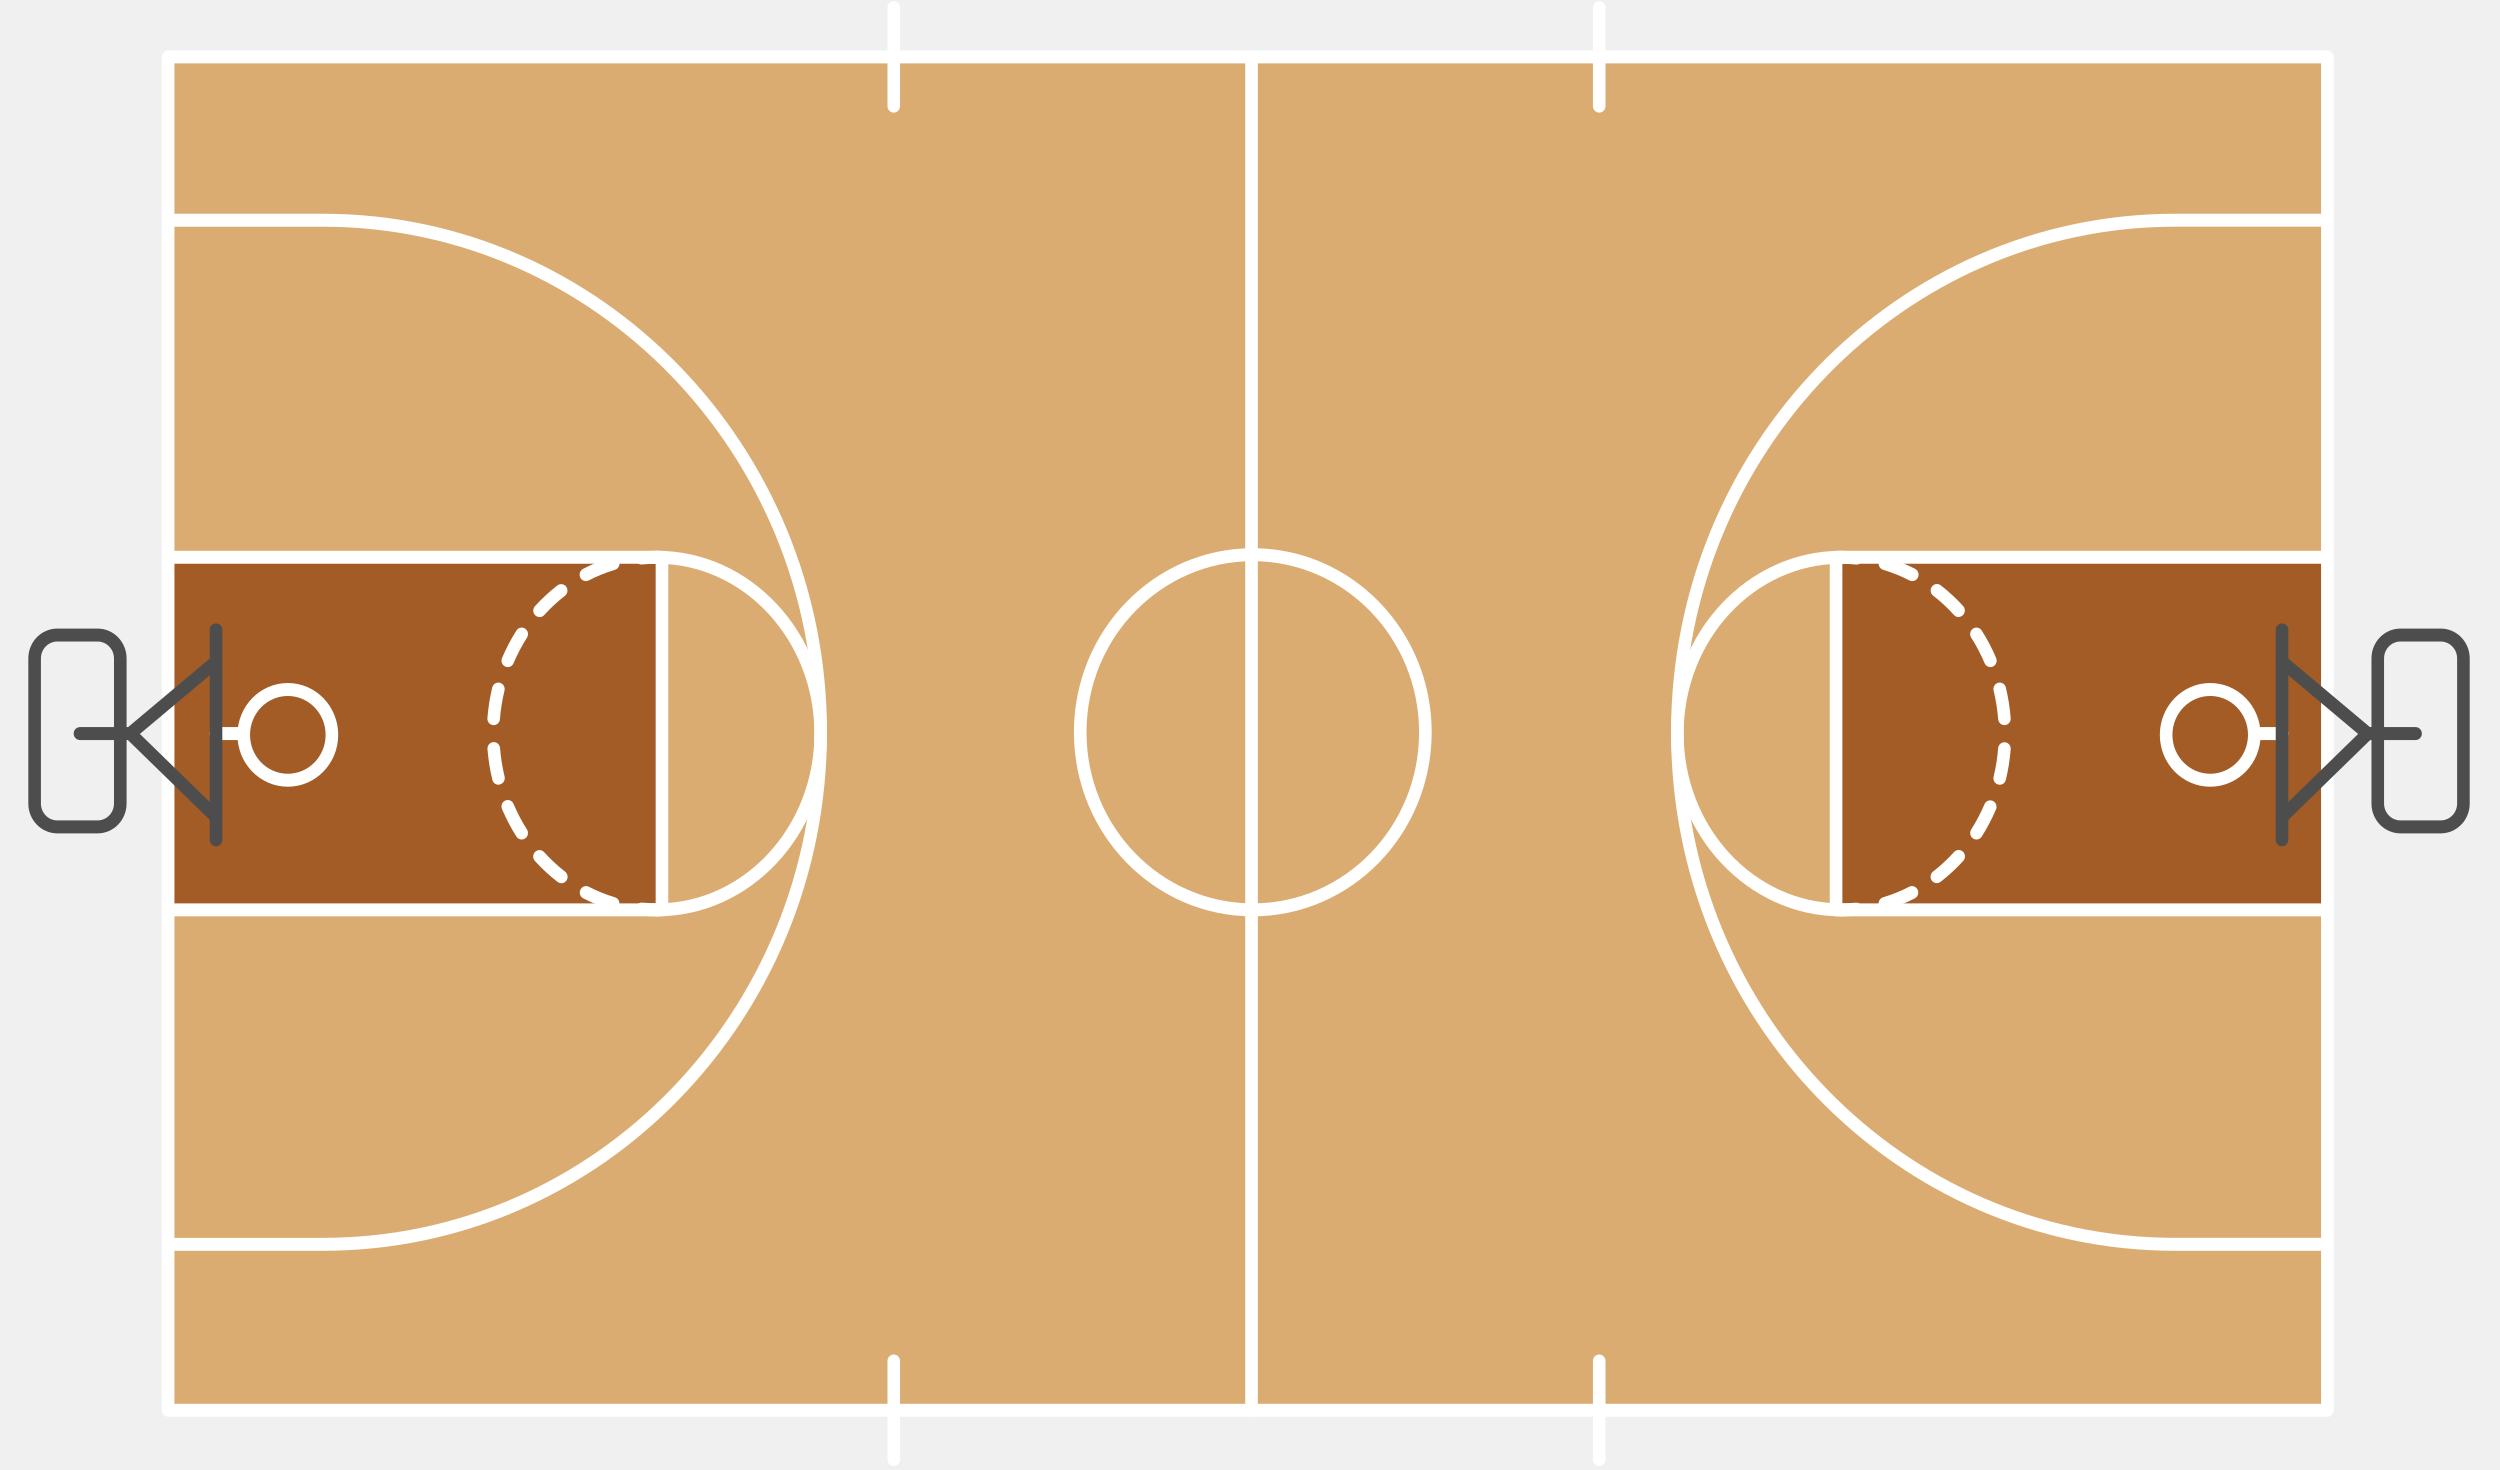
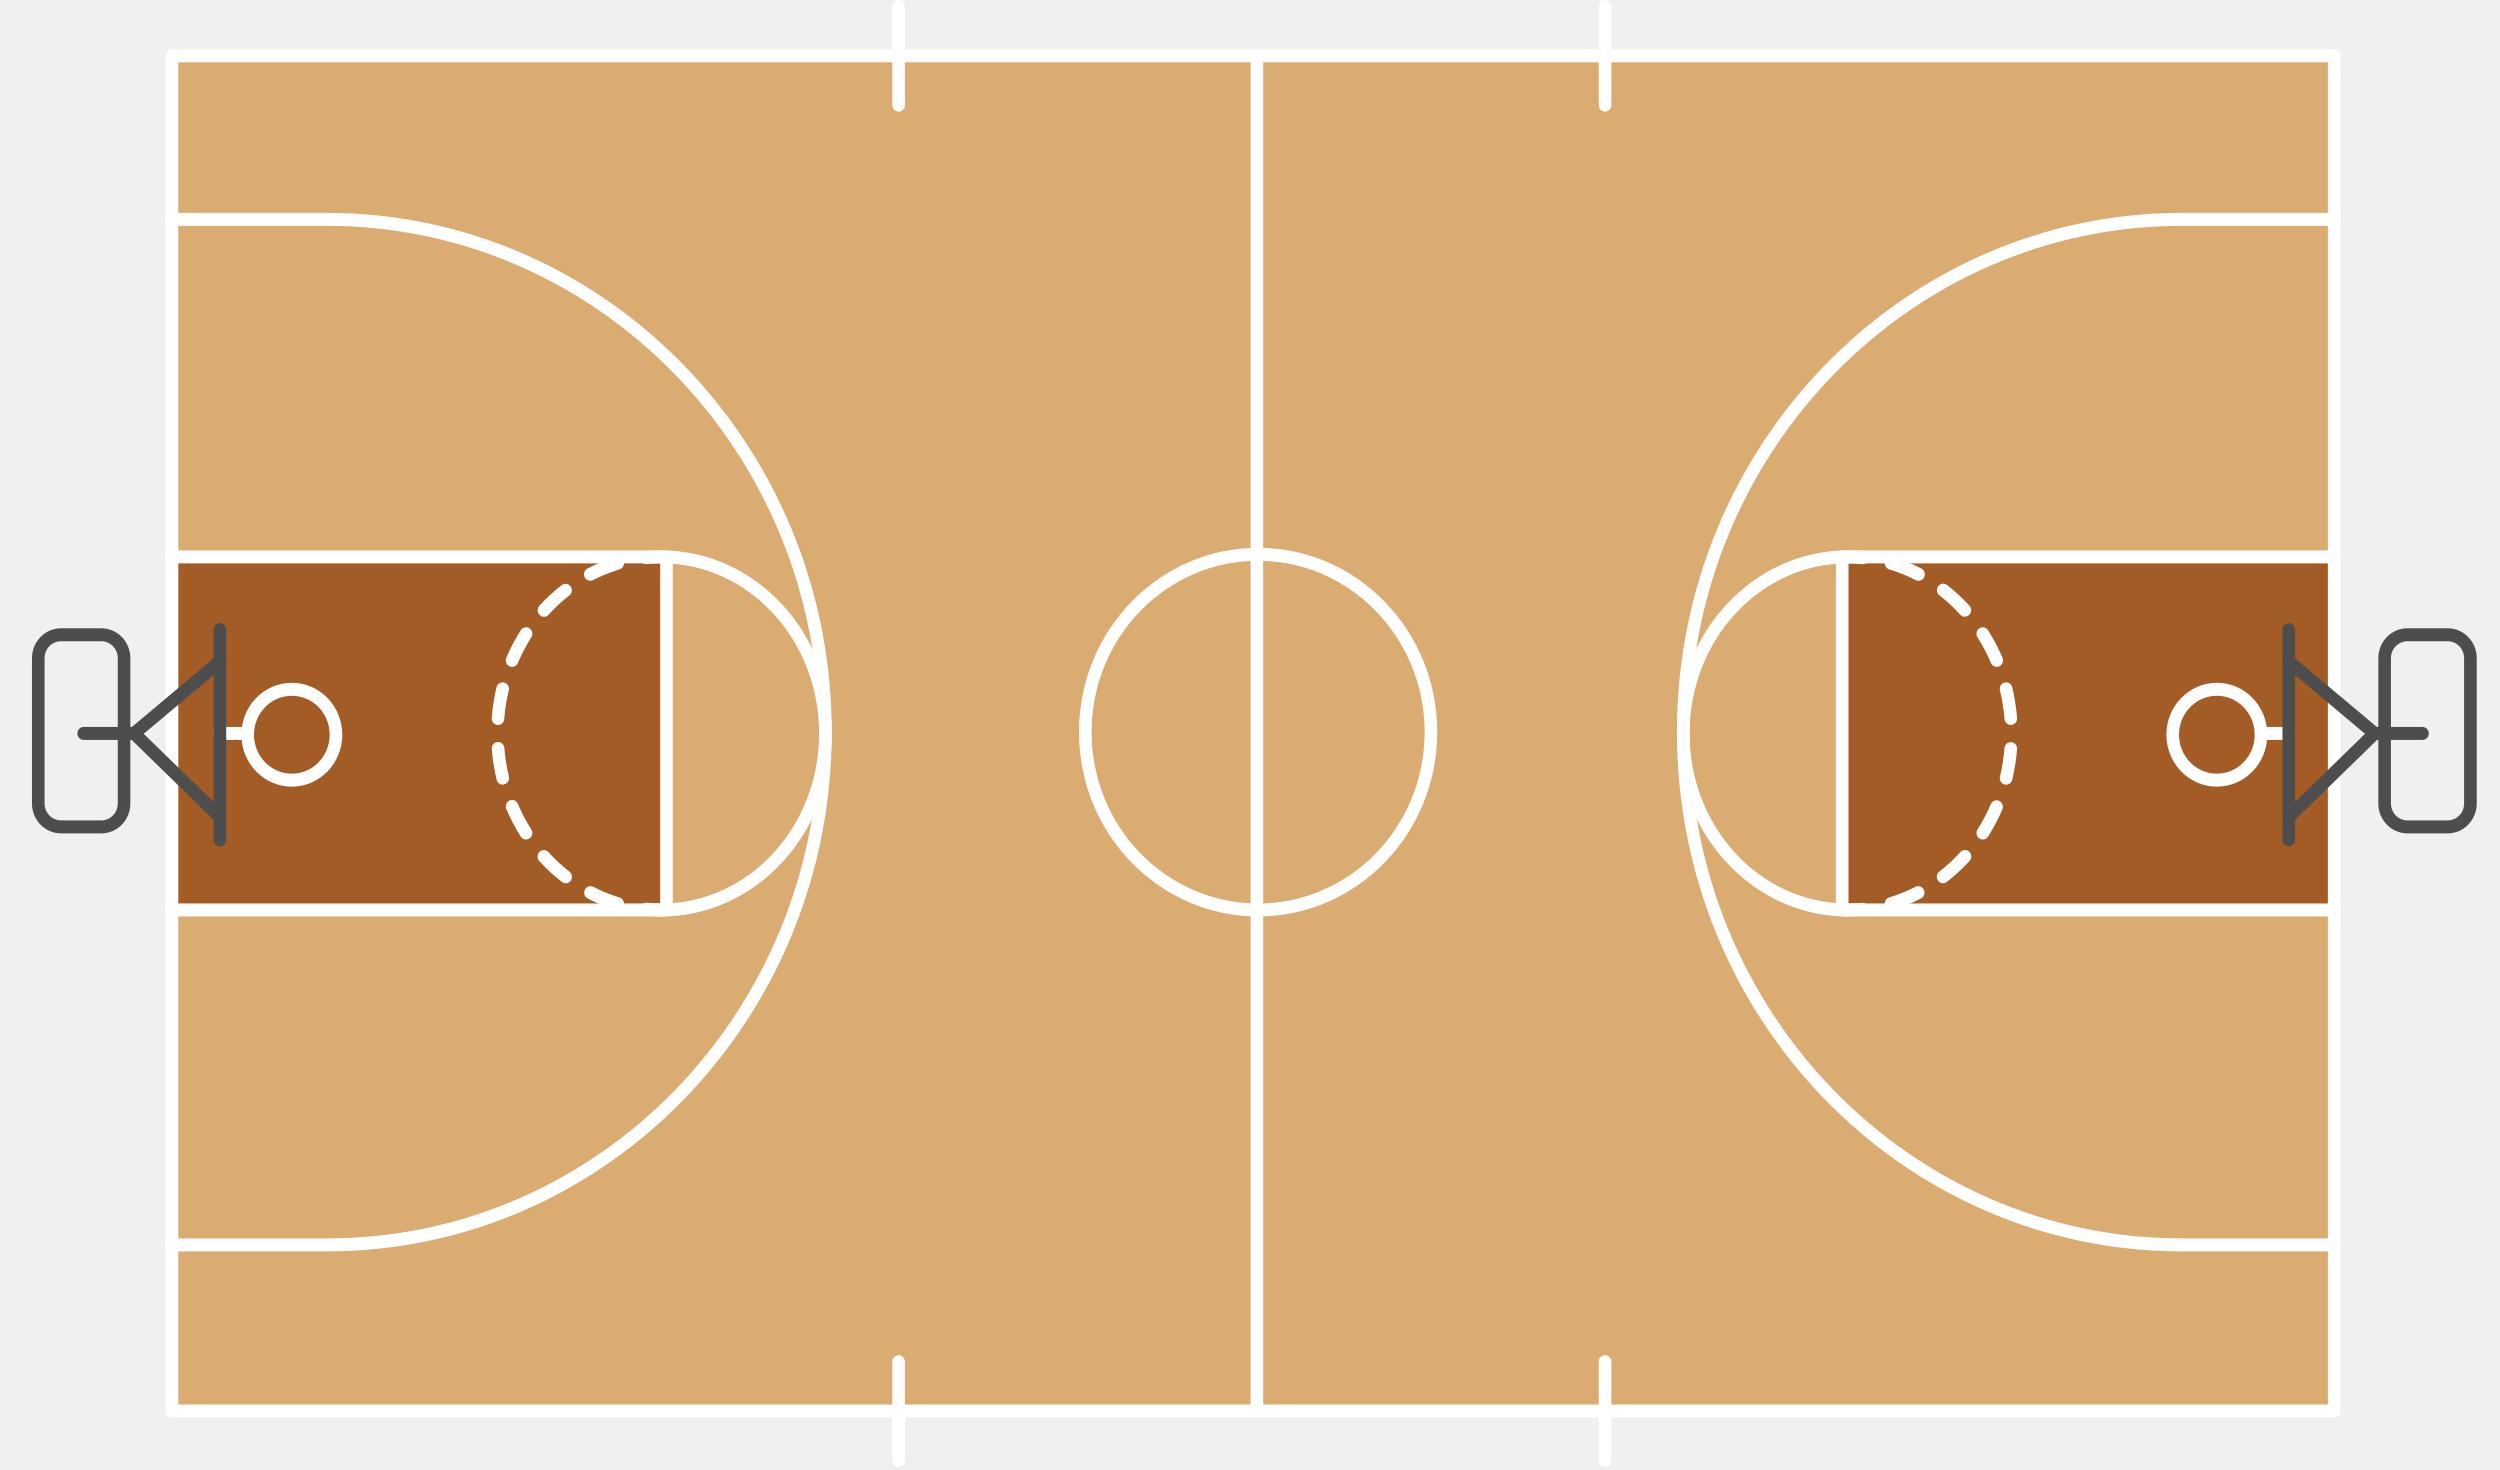
- <svg xmlns="http://www.w3.org/2000/svg" version="1.1" id="Layer_1" x="0px" y="0px" viewBox="0 0 512 301" style="enable-background:new 0 0 512 301; rotate: 90deg" xml:space="preserve">
+ <svg xmlns="http://www.w3.org/2000/svg" version="1.1" id="Layer_1" x="0px" y="0px" viewBox="0 0 666 391.535" style="enable-background:new 0 0 666 391.535;" xml:space="preserve">
  <style type="text/css">
	.st0{fill:#DAAC71;}
	.st1{fill:#A35C26;}
	.st2{fill:#FFFFFF;}
	.st3{fill:#4D4D4D;}
</style>
  <g id="color">
-     <rect x="34.436" y="11.651" class="st0" width="442.208" height="277.168" />
-     <rect x="34.436" y="114.129" class="st1" width="101.135" height="72.212" />
-     <rect x="376.026" y="114.129" class="st1" width="100.619" height="72.212" />
+     <rect x="45.818" y="14.87" class="st0" width="576.006" height="361.03" />
+     <rect x="45.818" y="148.354" class="st1" width="131.735" height="94.061" />
+     <rect x="490.761" y="148.354" class="st1" width="131.063" height="94.061" />
  </g>
  <g id="Layer_2_00000108283041577005028330000010454123121368543421_">
-     <path class="st2" d="M467.357,151.562h-5.676c-0.712,0-1.29-0.594-1.29-1.327   c0-0.733,0.578-1.327,1.29-1.327h5.676c0.712,0,1.29,0.594,1.29,1.327   C468.647,150.968,468.069,151.562,467.357,151.562z" />
-     <path class="st2" d="M49.916,151.562h-5.676c-0.712,0-1.29-0.594-1.29-1.327   c0-0.733,0.578-1.327,1.29-1.327h5.676c0.712,0,1.29,0.594,1.29,1.327   C51.206,150.968,50.629,151.562,49.916,151.562z" />
-     <path class="st2" d="M58.946,161.12c-5.7,0-10.32-4.754-10.32-10.619   c0-5.865,4.62-10.619,10.32-10.619s10.32,4.754,10.32,10.619   C69.266,156.365,64.646,161.12,58.946,161.12z M58.946,142.536   c-4.275,0-7.74,3.566-7.74,7.965c0,4.399,3.465,7.965,7.74,7.965   s7.74-3.566,7.74-7.965l0,0C66.686,146.102,63.221,142.536,58.946,142.536z" />
-     <path class="st2" d="M476.645,290.146H34.436c-0.712,0-1.29-0.594-1.29-1.327V11.651   c0-0.733,0.578-1.327,1.29-1.327h442.208c0.712,0,1.29,0.594,1.29,1.327v277.168   C477.935,289.552,477.357,290.146,476.645,290.146z M35.726,287.492h439.628V12.978   H35.726v274.513H35.726z" />
-     <path class="st2" d="M66.17,256.164H34.436c-0.712,0-1.29-0.594-1.29-1.327   s0.578-1.327,1.29-1.327h31.734c55.57,0,100.619-46.356,100.619-103.54l0,0   c0-57.09-45.139-103.54-100.619-103.54H34.436c-0.712,0-1.29-0.594-1.29-1.327   s0.578-1.327,1.29-1.327h31.734c56.904,0,103.199,47.639,103.199,106.195   C169.369,208.619,123.166,256.164,66.17,256.164z" />
-     <path class="st2" d="M135.572,187.669H34.436c-0.712,0-1.29-0.594-1.29-1.327   s0.578-1.327,1.29-1.327h99.845v-69.558H34.436c-0.712,0-1.29-0.594-1.29-1.327   s0.578-1.327,1.29-1.327h101.135c0.712,0,1.29,0.594,1.29,1.327v72.212   C136.862,187.074,136.284,187.669,135.572,187.669z" />
-     <path class="st2" d="M134.54,187.669c-1.068,0-2.152-0.053-3.215-0.159   c-0.712-0.069-1.236-0.719-1.169-1.452c0.067-0.733,0.699-1.272,1.411-1.203   c0.986,0.096,1.981,0.143,2.972,0.143c0.712,0,1.29,0.594,1.29,1.327   c0,0.733-0.578,1.327-1.29,1.327V187.669z" />
-     <path class="st2" d="M125.582,186.368c-0.122,0-0.244-0.018-0.361-0.053   c-1.989-0.595-3.922-1.375-5.774-2.331c-0.637-0.33-0.893-1.129-0.573-1.784   c0.321-0.655,1.097-0.919,1.734-0.589l0,0c1.709,0.885,3.493,1.607,5.33,2.156   c0.684,0.205,1.077,0.942,0.877,1.646c-0.16,0.565-0.662,0.954-1.233,0.956   L125.582,186.368z M114.958,180.877c-0.279,0.002-0.551-0.092-0.774-0.265   c-1.651-1.276-3.191-2.698-4.603-4.248c-0.506-0.516-0.511-1.356-0.01-1.877   c0.501-0.521,1.318-0.526,1.824-0.01c0.026,0.026,0.05,0.054,0.074,0.082   c1.308,1.443,2.736,2.767,4.267,3.956c0.567,0.444,0.677,1.277,0.246,1.86   c-0.244,0.33-0.623,0.523-1.025,0.524L114.958,180.877z M106.846,171.936   c-0.438,0.001-0.846-0.227-1.084-0.605c-1.128-1.778-2.111-3.65-2.936-5.596   c-0.305-0.663-0.03-1.454,0.613-1.768c0.644-0.314,1.413-0.031,1.718,0.631   c0.011,0.025,0.022,0.049,0.032,0.075c0.769,1.812,1.684,3.554,2.735,5.209   c0.388,0.619,0.214,1.443-0.387,1.842   C107.331,171.86,107.092,171.934,106.846,171.936z M102.083,160.716   c-0.592,0-1.108-0.417-1.249-1.009c-0.498-2.064-0.833-4.167-1.001-6.287   c-0.057-0.733,0.474-1.375,1.187-1.434c0.712-0.059,1.336,0.488,1.393,1.221   c0.154,1.97,0.464,3.923,0.929,5.841c0.165,0.706-0.254,1.418-0.939,1.593   c-0.103,0.038-0.211,0.063-0.32,0.074L102.083,160.716z M101.119,148.504h-0.119   c-0.707-0.056-1.237-0.692-1.182-1.42c0-0.003,0-0.006,0.001-0.008   c0.163-2.116,0.494-4.215,0.991-6.276c0.172-0.713,0.874-1.146,1.566-0.969   c0.692,0.177,1.114,0.899,0.942,1.612l0,0c-0.465,1.917-0.776,3.871-0.929,5.841   c-0.051,0.685-0.601,1.218-1.269,1.227L101.119,148.504z M103.993,136.626   c-0.715-0.005-1.291-0.605-1.287-1.341c0.001-0.178,0.037-0.354,0.105-0.517   c0.823-1.951,1.806-3.827,2.936-5.607c0.374-0.624,1.168-0.819,1.775-0.434   c0.607,0.384,0.796,1.202,0.422,1.826c-0.013,0.021-0.026,0.042-0.04,0.063   c-1.048,1.655-1.959,3.397-2.724,5.209c-0.204,0.489-0.67,0.806-1.187,0.807   L103.993,136.626z M110.505,126.378c-0.715-0.002-1.294-0.6-1.292-1.336   c0.001-0.333,0.123-0.654,0.342-0.899c1.413-1.547,2.951-2.968,4.598-4.248   c0.57-0.44,1.379-0.321,1.806,0.265c0.427,0.587,0.312,1.419-0.258,1.858   c-1.532,1.188-2.958,2.513-4.262,3.961c-0.246,0.259-0.582,0.404-0.934,0.404   L110.505,126.378z M119.999,119.014c-0.712,0.006-1.295-0.584-1.3-1.317   c-0.004-0.508,0.275-0.974,0.717-1.2c1.851-0.96,3.784-1.742,5.774-2.336   c0.677-0.227,1.406,0.153,1.626,0.85c0.221,0.697-0.149,1.446-0.826,1.674   c-0.027,0.009-0.055,0.017-0.083,0.025c-1.837,0.553-3.621,1.276-5.33,2.161   c-0.179,0.095-0.377,0.146-0.578,0.149L119.999,119.014z" />
-     <path class="st2" d="M131.444,115.61c-0.712,0.034-1.317-0.533-1.349-1.266   c-0.033-0.733,0.518-1.355,1.231-1.388c1.063-0.106,2.147-0.159,3.215-0.159   c0.712,0,1.29,0.594,1.29,1.327c0,0.733-0.578,1.327-1.29,1.327   c-0.991,0-1.987,0.048-2.972,0.143L131.444,115.61z" />
-     <path class="st2" d="M134.54,187.669c-0.712,0-1.29-0.594-1.29-1.327   s0.578-1.327,1.29-1.327c17.781,0,32.25-15.6,32.25-34.779   s-14.448-34.779-32.25-34.779c-0.712,0-1.29-0.594-1.29-1.327   c0-0.733,0.578-1.327,1.29-1.327c19.205,0,34.83,16.795,34.83,37.434   S153.745,187.669,134.54,187.669z" />
-     <path class="st3" d="M26.696,151.562H16.377c-0.712,0-1.29-0.594-1.29-1.327   c0-0.733,0.578-1.327,1.29-1.327h9.861l17.188-14.432   c0.553-0.463,1.366-0.378,1.816,0.191c0.45,0.569,0.367,1.406-0.186,1.869l0,0   l-17.544,14.729C27.281,151.457,26.993,151.562,26.696,151.562z" />
-     <path class="st3" d="M44.24,168.665c-0.331,0-0.649-0.131-0.888-0.366l-17.544-17.103   c-0.491-0.531-0.471-1.371,0.044-1.877c0.48-0.47,1.228-0.49,1.731-0.045   l17.544,17.103c0.516,0.506,0.536,1.346,0.044,1.877   C44.929,168.516,44.592,168.664,44.24,168.665z" />
-     <path class="st3" d="M44.24,173.332c-0.712,0-1.29-0.594-1.29-1.327v-43.009   c0-0.733,0.578-1.327,1.29-1.327c0.712,0,1.29,0.594,1.29,1.327v43.009   C45.53,172.738,44.953,173.332,44.24,173.332z" />
-     <path class="st3" d="M19.989,170.677h-8.256c-3.276-0.003-5.931-2.735-5.934-6.106   v-29.734c0.003-3.371,2.658-6.103,5.934-6.106h8.256   c3.276,0.003,5.931,2.735,5.934,6.106v29.734   C25.92,167.942,23.265,170.674,19.989,170.677z M11.733,131.385   c-1.851,0.003-3.351,1.546-3.354,3.451v29.734   c0.003,1.905,1.503,3.448,3.354,3.451h8.256   c1.851-0.003,3.351-1.546,3.354-3.451v-29.734   c-0.003-1.905-1.503-3.448-3.354-3.451H11.733z" />
-     <path class="st2" d="M476.645,256.164h-31.218c-56.995,0-103.199-47.545-103.199-106.195   c0-58.556,46.295-106.195,103.199-106.195h31.218c0.712,0,1.29,0.594,1.29,1.327   s-0.578,1.327-1.29,1.327h-31.218c-55.48,0-100.619,46.45-100.619,103.54   c0,57.183,45.049,103.54,100.619,103.54h31.218c0.712,0,1.29,0.594,1.29,1.327   S477.357,256.164,476.645,256.164z" />
-     <path class="st2" d="M476.645,187.669H376.026c-0.712,0-1.29-0.594-1.29-1.327v-72.212   c0-0.733,0.578-1.327,1.29-1.327h100.619c0.712,0,1.29,0.594,1.29,1.327   s-0.578,1.327-1.29,1.327h-99.329v69.558h99.329c0.712,0,1.29,0.594,1.29,1.327   S477.357,187.669,476.645,187.669z" />
-     <path class="st2" d="M377.058,187.669c-0.712,0-1.29-0.594-1.29-1.327   s0.578-1.327,1.29-1.327c0.991,0,1.987-0.048,2.972-0.143   c0.712-0.069,1.344,0.47,1.411,1.203s-0.456,1.383-1.169,1.452   C379.209,187.615,378.131,187.669,377.058,187.669z" />
-     <path class="st2" d="M386.015,186.368c-0.712-0.003-1.288-0.6-1.285-1.333   c0.002-0.588,0.38-1.105,0.929-1.269c1.837-0.549,3.621-1.271,5.33-2.156   c0.637-0.33,1.413-0.066,1.734,0.589c0.321,0.655,0.064,1.454-0.573,1.784   c-1.851,0.965-3.784,1.754-5.774,2.358   C386.258,186.368,386.136,186.376,386.015,186.368z M396.666,180.877   c-0.712-0.001-1.289-0.596-1.288-1.329c0.001-0.414,0.189-0.804,0.509-1.055   c1.531-1.189,2.959-2.512,4.267-3.956c0.462-0.558,1.277-0.624,1.819-0.148   c0.542,0.476,0.606,1.314,0.144,1.871c-0.024,0.028-0.048,0.056-0.074,0.082   c-1.412,1.55-2.952,2.971-4.603,4.248   C397.22,180.772,396.947,180.873,396.666,180.877z M404.777,171.936   c-0.715-0.006-1.291-0.607-1.285-1.343c0.002-0.253,0.074-0.499,0.207-0.712   c1.051-1.655,1.966-3.397,2.735-5.209c0.305-0.663,1.074-0.945,1.718-0.631   c0.616,0.3,0.899,1.042,0.645,1.693c-0.826,1.946-1.808,3.818-2.936,5.596   c-0.242,0.387-0.662,0.616-1.109,0.605H404.777z M409.54,160.716   c-0.106-0.001-0.212-0.015-0.315-0.042c-0.685-0.175-1.105-0.887-0.939-1.593   c0.464-1.917,0.775-3.871,0.929-5.841c0.057-0.733,0.681-1.28,1.393-1.221   c0.712,0.059,1.244,0.701,1.187,1.434l0,0c-0.169,2.116-0.504,4.215-1.001,6.276   c-0.151,0.596-0.682,1.005-1.28,0.988H409.54z M410.505,148.504   c-0.672-0.001-1.231-0.532-1.285-1.221c-0.153-1.97-0.464-3.923-0.929-5.841   c-0.172-0.713,0.249-1.434,0.942-1.612c0.693-0.177,1.394,0.256,1.566,0.969   c0.496,2.061,0.828,4.16,0.991,6.276c0.059,0.728-0.466,1.367-1.173,1.428   c-0.003,0-0.006,0-0.008,0.001H410.505z M407.63,136.626   c-0.515-0-0.981-0.315-1.187-0.802c-0.765-1.812-1.677-3.554-2.724-5.209   c-0.407-0.601-0.264-1.429,0.321-1.848s1.389-0.271,1.796,0.33   c0.014,0.021,0.027,0.042,0.04,0.063c1.13,1.781,2.113,3.656,2.936,5.607   c0.282,0.676-0.022,1.46-0.679,1.75   C407.974,136.588,407.803,136.625,407.63,136.626z M401.119,126.378   c-0.358-0-0.701-0.154-0.944-0.425c-1.304-1.448-2.73-2.773-4.262-3.961   c-0.57-0.44-0.685-1.272-0.258-1.858c0.427-0.587,1.236-0.705,1.806-0.265l0,0   c1.646,1.278,3.183,2.699,4.592,4.248c0.487,0.535,0.461,1.375-0.059,1.876   c-0.24,0.232-0.557,0.36-0.886,0.359L401.119,126.378z M391.624,119.014   c-0.201-0.001-0.399-0.05-0.578-0.143c-1.71-0.885-3.494-1.608-5.33-2.161   c-0.691-0.18-1.108-0.902-0.933-1.613c0.175-0.711,0.877-1.141,1.568-0.96   c0.028,0.007,0.056,0.016,0.083,0.025c1.99,0.594,3.923,1.377,5.774,2.336   c0.638,0.326,0.899,1.122,0.583,1.779   C392.571,118.731,392.118,119.018,391.624,119.014z" />
-     <path class="st2" d="M380.154,115.61h-0.124c-0.986-0.096-1.981-0.143-2.972-0.143   c-0.712,0-1.29-0.594-1.29-1.327c0-0.733,0.578-1.327,1.29-1.327   c1.073,0,2.152,0.053,3.215,0.159c0.712,0.034,1.263,0.655,1.231,1.388   s-0.637,1.3-1.349,1.266V115.61z" />
-     <path class="st2" d="M377.058,187.669c-19.205,0-34.83-16.795-34.83-37.434   s15.624-37.434,34.83-37.434c0.712,0,1.29,0.594,1.29,1.327   c0,0.733-0.578,1.327-1.29,1.327c-17.781,0-32.25,15.6-32.25,34.779   s14.448,34.779,32.25,34.779c0.712,0,1.29,0.594,1.29,1.327   S377.77,187.669,377.058,187.669z" />
-     <path class="st3" d="M494.705,151.562h-9.804c-0.297-0-0.584-0.105-0.815-0.297   l-17.544-14.729c-0.553-0.463-0.636-1.3-0.186-1.869   c0.45-0.569,1.263-0.654,1.816-0.191l0,0l17.188,14.432h9.345   c0.712,0,1.29,0.594,1.29,1.327C495.995,150.968,495.417,151.562,494.705,151.562z" />
-     <path class="st3" d="M467.357,168.665c-0.712-0.001-1.289-0.597-1.288-1.33   c0.001-0.362,0.145-0.709,0.4-0.959l17.544-17.103   c0.491-0.531,1.308-0.551,1.824-0.046s0.536,1.346,0.044,1.877   c-0.03,0.032-0.061,0.062-0.093,0.091l-17.544,17.103   C468.006,168.534,467.688,168.665,467.357,168.665z" />
-     <path class="st3" d="M467.357,173.332c-0.712,0-1.29-0.594-1.29-1.327v-43.009   c0-0.733,0.578-1.327,1.29-1.327s1.29,0.594,1.29,1.327v43.009   C468.647,172.738,468.069,173.332,467.357,173.332z" />
-     <path class="st3" d="M499.865,170.677h-8.256c-3.276-0.003-5.931-2.735-5.934-6.106v-29.734   c0.003-3.371,2.658-6.103,5.934-6.106h8.256   c3.276,0.003,5.931,2.735,5.934,6.106v29.734   C505.796,167.942,503.141,170.674,499.865,170.677z M491.609,131.385   c-1.851,0.003-3.351,1.546-3.354,3.451v29.734   c0.003,1.905,1.503,3.448,3.354,3.451h8.256   c1.851-0.003,3.351-1.546,3.354-3.451v-29.734   c-0.003-1.905-1.503-3.448-3.354-3.451H491.609z" />
-     <path class="st2" d="M452.651,161.12c-5.7,0-10.32-4.754-10.32-10.619   c0-5.865,4.62-10.619,10.32-10.619c5.7,0,10.32,4.754,10.32,10.619   C462.971,156.365,458.351,161.12,452.651,161.12z M452.651,142.536   c-4.275,0-7.74,3.566-7.74,7.965c0,4.399,3.465,7.965,7.74,7.965   c4.275,0,7.74-3.566,7.74-7.965l0,0   C460.391,146.102,456.926,142.536,452.651,142.536z" />
-     <path class="st2" d="M256.315,290.146c-0.712,0-1.29-0.594-1.29-1.327V11.651   c0-0.733,0.578-1.327,1.29-1.327c0.712,0,1.29,0.594,1.29,1.327v277.168   C257.605,289.552,257.027,290.146,256.315,290.146z" />
-     <path class="st2" d="M256.573,187.669c-20.233,0-36.636-16.878-36.636-37.699   s16.402-37.699,36.636-37.699s36.636,16.878,36.636,37.699l0,0   C293.186,170.78,276.797,187.645,256.573,187.669z M256.573,114.925   c-18.808,0-34.056,15.69-34.056,35.044s15.247,35.044,34.056,35.044   c18.808,0,34.056-15.69,34.056-35.044   C290.606,130.625,275.372,114.949,256.573,114.925z" />
-     <path class="st2" d="M183.043,300.235c-0.712,0-1.29-0.594-1.29-1.327v-20.177   c0-0.733,0.578-1.327,1.29-1.327c0.712,0,1.29,0.594,1.29,1.327v20.177   C184.333,299.641,183.756,300.235,183.043,300.235z" />
-     <path class="st2" d="M327.522,300.235c-0.712,0-1.29-0.594-1.29-1.327v-20.177   c0-0.733,0.578-1.327,1.29-1.327c0.712,0,1.29,0.594,1.29,1.327v20.177   C328.812,299.641,328.235,300.235,327.522,300.235z" />
-     <path class="st2" d="M183.043,23.067c-0.712,0-1.29-0.594-1.29-1.327V1.562   c0-0.733,0.578-1.327,1.29-1.327c0.712,0,1.29,0.594,1.29,1.327v20.177   C184.333,22.472,183.756,23.067,183.043,23.067z" />
-     <path class="st2" d="M327.522,23.067c-0.712,0-1.29-0.594-1.29-1.327V1.562   c0-0.733,0.578-1.327,1.29-1.327c0.712,0,1.29,0.594,1.29,1.327v20.177   C328.812,22.472,328.235,23.067,327.522,23.067z" />
+     <path class="st2" d="M609.726,197.114h-7.393c-0.928,0-1.68-0.774-1.68-1.729   c0-0.955,0.752-1.729,1.68-1.729h7.393c0.928,0,1.68,0.774,1.68,1.729   C611.406,196.34,610.654,197.114,609.726,197.114z" />
+     <path class="st2" d="M65.981,197.114h-7.393c-0.928,0-1.68-0.774-1.68-1.729   c0-0.955,0.752-1.729,1.68-1.729h7.393c0.928,0,1.68,0.774,1.68,1.729   C67.662,196.34,66.909,197.114,65.981,197.114z" />
+     <path class="st2" d="M77.743,209.563c-7.424,0-13.442-6.193-13.442-13.833   c0-7.64,6.018-13.833,13.442-13.833s13.442,6.193,13.442,13.833   C91.186,203.37,85.168,209.563,77.743,209.563z M77.743,185.356   c-5.568,0-10.082,4.645-10.082,10.374c0,5.73,4.514,10.374,10.082,10.374   c5.568,0,10.082-4.645,10.082-10.374l0,0   C87.825,190.001,83.312,185.356,77.743,185.356z" />
+     <path class="st2" d="M621.824,377.629H45.818c-0.928,0-1.68-0.774-1.68-1.729V14.87   c0-0.955,0.752-1.729,1.68-1.729h576.006c0.928,0,1.68,0.774,1.68,1.729   v361.03C623.504,376.855,622.752,377.629,621.824,377.629z M47.498,374.171h572.645   V16.599H47.498V374.171H47.498z" />
+     <path class="st2" d="M87.153,333.365H45.818c-0.928,0-1.68-0.774-1.68-1.729   s0.752-1.729,1.68-1.729h41.335c72.384,0,131.063-60.382,131.063-134.868l0,0   c0-74.364-58.797-134.868-131.063-134.868H45.818c-0.928,0-1.68-0.774-1.68-1.729   s0.752-1.729,1.68-1.729h41.335c74.121,0,134.424,62.053,134.424,138.326   C221.577,271.434,161.393,333.365,87.153,333.365z" />
+     <path class="st2" d="M177.553,244.145H45.818c-0.928,0-1.68-0.774-1.68-1.729   c0-0.955,0.752-1.729,1.68-1.729h130.055V150.083H45.818   c-0.928,0-1.68-0.774-1.68-1.729c0-0.955,0.752-1.729,1.68-1.729h131.735   c0.928,0,1.68,0.774,1.68,1.729v94.061   C179.233,243.371,178.481,244.145,177.553,244.145z" />
+     <path class="st2" d="M176.209,244.145c-1.391,0-2.803-0.069-4.187-0.207   c-0.928-0.09-1.61-0.937-1.522-1.892c0.087-0.955,0.91-1.656,1.838-1.567   c1.284,0.124,2.581,0.187,3.871,0.187c0.928,0,1.68,0.774,1.68,1.729   s-0.752,1.729-1.68,1.729V244.145z" />
+     <path class="st2" d="M164.541,242.45c-0.159,0-0.318-0.023-0.47-0.069   c-2.591-0.775-5.109-1.791-7.521-3.036c-0.83-0.43-1.164-1.47-0.746-2.324   c0.418-0.854,1.429-1.197,2.258-0.768l0,0c2.226,1.153,4.55,2.093,6.943,2.808   c0.891,0.267,1.403,1.227,1.143,2.144c-0.208,0.735-0.862,1.242-1.606,1.245   L164.541,242.45z M150.702,235.299c-0.364,0.002-0.718-0.12-1.008-0.346   c-2.15-1.663-4.156-3.514-5.995-5.533c-0.66-0.672-0.665-1.766-0.013-2.445   c0.653-0.679,1.717-0.685,2.376-0.013c0.034,0.034,0.066,0.07,0.096,0.107   c1.704,1.88,3.564,3.604,5.558,5.153c0.739,0.578,0.882,1.663,0.32,2.423   c-0.317,0.429-0.811,0.682-1.335,0.682L150.702,235.299z M140.136,223.652   c-0.57,0.002-1.102-0.295-1.411-0.788c-1.47-2.316-2.749-4.754-3.824-7.29   c-0.397-0.863-0.04-1.894,0.799-2.303c0.839-0.409,1.841-0.041,2.238,0.822   c0.015,0.032,0.029,0.064,0.041,0.097c1.001,2.36,2.193,4.63,3.562,6.785   c0.505,0.806,0.279,1.88-0.504,2.4   C140.769,223.553,140.456,223.649,140.136,223.652z M133.933,209.038   c-0.772,0-1.444-0.543-1.627-1.314c-0.648-2.689-1.084-5.428-1.304-8.189   c-0.074-0.955,0.618-1.791,1.546-1.867s1.74,0.636,1.815,1.591   c0.2,2.566,0.605,5.11,1.21,7.608c0.216,0.92-0.331,1.847-1.223,2.075   c-0.134,0.05-0.274,0.083-0.417,0.097L133.933,209.038z M132.676,193.13h-0.155   c-0.922-0.073-1.611-0.901-1.54-1.849c0-0.004,0.001-0.007,0.001-0.011   c0.212-2.757,0.644-5.491,1.29-8.175c0.225-0.928,1.138-1.493,2.04-1.262   c0.902,0.231,1.451,1.171,1.227,2.099l0,0c-0.606,2.497-1.01,5.042-1.21,7.608   c-0.066,0.893-0.783,1.586-1.653,1.598L132.676,193.13z M136.42,177.659   c-0.932-0.006-1.682-0.789-1.676-1.747c0.001-0.232,0.048-0.461,0.137-0.673   c1.073-2.541,2.352-4.984,3.824-7.304c0.487-0.813,1.522-1.067,2.312-0.566   c0.79,0.501,1.036,1.566,0.55,2.379c-0.017,0.028-0.034,0.055-0.052,0.082   c-1.365,2.156-2.552,4.425-3.549,6.785c-0.265,0.636-0.873,1.05-1.546,1.051   L136.42,177.659z M144.902,164.31c-0.932-0.003-1.685-0.782-1.683-1.741   c0.001-0.434,0.16-0.852,0.446-1.171c1.84-2.016,3.844-3.867,5.989-5.533   c0.742-0.573,1.796-0.418,2.352,0.346c0.557,0.764,0.406,1.848-0.336,2.421   c-1.996,1.547-3.853,3.274-5.552,5.16c-0.32,0.337-0.759,0.527-1.217,0.526   L144.902,164.31z M157.269,154.717c-0.928,0.008-1.686-0.76-1.694-1.715   c-0.005-0.662,0.358-1.269,0.934-1.563c2.411-1.25,4.928-2.269,7.521-3.043   c0.882-0.296,1.831,0.2,2.119,1.108c0.288,0.908-0.194,1.884-1.076,2.18   c-0.036,0.012-0.072,0.023-0.108,0.032c-2.392,0.72-4.716,1.662-6.943,2.815   c-0.233,0.124-0.491,0.19-0.753,0.194L157.269,154.717z" />
+     <path class="st2" d="M172.176,150.284c-0.928,0.044-1.715-0.695-1.758-1.65   c-0.043-0.955,0.675-1.765,1.603-1.809c1.385-0.138,2.796-0.207,4.187-0.207   c0.928,0,1.68,0.774,1.68,1.729c0,0.955-0.752,1.729-1.68,1.729   c-1.29,0-2.588,0.062-3.871,0.187L172.176,150.284z" />
+     <path class="st2" d="M176.209,244.145c-0.928,0-1.68-0.774-1.68-1.729   c0-0.955,0.752-1.729,1.68-1.729c23.161,0,42.007-20.32,42.007-45.302   s-18.819-45.302-42.007-45.302c-0.928,0-1.68-0.774-1.68-1.729   c0-0.955,0.752-1.729,1.68-1.729c25.016,0,45.368,21.876,45.368,48.76   S201.225,244.145,176.209,244.145z" />
+     <path class="st3" d="M35.736,197.114H22.294c-0.928,0-1.68-0.774-1.68-1.729   c0-0.955,0.752-1.729,1.68-1.729h12.844l22.388-18.798   c0.72-0.604,1.779-0.492,2.366,0.249c0.586,0.741,0.478,1.831-0.242,2.435l0,0   l-22.852,19.186C36.497,196.977,36.123,197.113,35.736,197.114z" />
+     <path class="st3" d="M58.588,219.391c-0.431,0.001-0.845-0.17-1.156-0.477l-22.852-22.277   c-0.64-0.691-0.614-1.786,0.058-2.445c0.625-0.613,1.6-0.638,2.254-0.059   l22.852,22.277c0.672,0.659,0.698,1.753,0.057,2.445   C59.485,219.197,59.047,219.391,58.588,219.391z" />
+     <path class="st3" d="M58.588,225.471c-0.928,0-1.68-0.774-1.68-1.729v-56.022   c0-0.955,0.752-1.729,1.68-1.729c0.928,0,1.68,0.774,1.68,1.729v56.022   C60.268,224.697,59.516,225.471,58.588,225.471z" />
+     <path class="st3" d="M26.999,222.013H16.245c-4.267-0.004-7.726-3.563-7.729-7.954v-38.731   c0.004-4.391,3.462-7.95,7.729-7.954h10.754   c4.267,0.004,7.726,3.563,7.729,7.954v38.731   C34.724,218.45,31.266,222.009,26.999,222.013z M16.245,170.832   c-2.411,0.004-4.365,2.014-4.369,4.496v38.731   c0.004,2.481,1.958,4.492,4.369,4.496h10.754   c2.411-0.004,4.365-2.014,4.369-4.496v-38.731   c-0.004-2.481-1.958-4.492-4.369-4.496H16.245z" />
+     <path class="st2" d="M621.824,333.365h-40.663c-74.24,0-134.424-61.931-134.424-138.326   c0-76.273,60.302-138.326,134.424-138.326h40.663c0.928,0,1.68,0.774,1.68,1.729   s-0.752,1.729-1.68,1.729h-40.663c-72.266,0-131.063,60.504-131.063,134.868   c0,74.485,58.679,134.868,131.063,134.868h40.663c0.928,0,1.68,0.774,1.68,1.729   S622.752,333.365,621.824,333.365z" />
+     <path class="st2" d="M621.824,244.145H490.761c-0.928,0-1.68-0.774-1.68-1.729v-94.061   c0-0.955,0.752-1.729,1.68-1.729h131.063c0.928,0,1.68,0.774,1.68,1.729   c0,0.955-0.752,1.729-1.68,1.729H492.441v90.603h129.383   c0.928,0,1.68,0.774,1.68,1.729C623.504,243.371,622.752,244.145,621.824,244.145z" />
+     <path class="st2" d="M492.105,244.145c-0.928,0-1.68-0.774-1.68-1.729   c0-0.955,0.752-1.729,1.68-1.729c1.29,0,2.588-0.062,3.871-0.187   c0.928-0.09,1.751,0.612,1.838,1.567c0.087,0.955-0.594,1.802-1.522,1.892   C494.908,244.076,493.503,244.145,492.105,244.145z" />
+     <path class="st2" d="M503.773,242.45c-0.928-0.004-1.677-0.781-1.674-1.736   c0.003-0.766,0.495-1.439,1.21-1.653c2.393-0.715,4.717-1.655,6.943-2.808   c0.83-0.43,1.841-0.086,2.258,0.768c0.418,0.854,0.084,1.894-0.746,2.324   c-2.411,1.257-4.928,2.285-7.521,3.071   C504.089,242.45,503.931,242.462,503.773,242.45z M517.645,235.299   c-0.928-0.001-1.679-0.776-1.678-1.731c0.001-0.539,0.246-1.048,0.663-1.374   c1.995-1.548,3.854-3.272,5.558-5.153c0.602-0.726,1.663-0.813,2.369-0.193   c0.706,0.62,0.79,1.711,0.187,2.438c-0.031,0.037-0.063,0.073-0.096,0.107   c-1.839,2.019-3.845,3.87-5.995,5.533   C518.367,235.162,518.013,235.293,517.645,235.299z M528.211,223.652   c-0.932-0.007-1.681-0.791-1.674-1.749c0.002-0.329,0.096-0.651,0.269-0.927   c1.369-2.155,2.561-4.425,3.562-6.785c0.397-0.863,1.399-1.231,2.238-0.822   c0.803,0.391,1.171,1.357,0.841,2.206c-1.075,2.535-2.354,4.974-3.824,7.29   c-0.316,0.504-0.863,0.802-1.445,0.788H528.211z M534.415,209.038   c-0.138-0.001-0.276-0.02-0.41-0.055c-0.893-0.228-1.439-1.155-1.223-2.075   c0.605-2.498,1.01-5.042,1.21-7.608c0.074-0.955,0.887-1.667,1.815-1.591   s1.62,0.912,1.546,1.867l0,0c-0.22,2.757-0.656,5.491-1.304,8.175   c-0.197,0.776-0.888,1.309-1.667,1.286H534.415z M535.672,193.13   c-0.875-0.001-1.604-0.693-1.674-1.591c-0.2-2.566-0.604-5.11-1.21-7.608   c-0.225-0.928,0.325-1.868,1.227-2.099c0.902-0.231,1.815,0.334,2.04,1.262   c0.646,2.684,1.078,5.418,1.29,8.175c0.077,0.948-0.607,1.78-1.528,1.86   c-0.004,0-0.007,0.001-0.011,0.001H535.672z M531.928,177.659   c-0.671-0.001-1.278-0.411-1.546-1.044c-0.997-2.36-2.184-4.629-3.549-6.785   c-0.531-0.783-0.343-1.861,0.418-2.407c0.761-0.546,1.809-0.353,2.339,0.43   c0.018,0.027,0.036,0.054,0.052,0.082c1.472,2.319,2.752,4.763,3.824,7.304   c0.367,0.881-0.029,1.902-0.885,2.28   C532.375,177.609,532.153,177.657,531.928,177.659z M523.446,164.31   c-0.467-0.001-0.912-0.201-1.23-0.553c-1.698-1.886-3.556-3.612-5.552-5.16   c-0.742-0.573-0.893-1.657-0.336-2.421c0.557-0.764,1.61-0.919,2.352-0.346l0,0   c2.144,1.665,4.146,3.516,5.982,5.533c0.635,0.697,0.601,1.791-0.076,2.444   c-0.312,0.302-0.725,0.469-1.154,0.468L523.446,164.31z M511.079,154.717   c-0.262-0.001-0.519-0.065-0.753-0.187c-2.227-1.153-4.551-2.095-6.943-2.815   c-0.9-0.235-1.444-1.176-1.216-2.101c0.228-0.926,1.142-1.486,2.042-1.251   c0.036,0.01,0.072,0.02,0.108,0.032c2.593,0.774,5.11,1.793,7.521,3.043   c0.832,0.424,1.172,1.461,0.76,2.317   C512.312,154.349,511.722,154.723,511.079,154.717z" />
+     <path class="st2" d="M496.138,150.284h-0.161c-1.284-0.124-2.581-0.187-3.871-0.187   c-0.928,0-1.68-0.774-1.68-1.729c0-0.955,0.752-1.729,1.68-1.729   c1.398,0,2.803,0.069,4.187,0.207c0.928,0.044,1.646,0.854,1.603,1.809   c-0.043,0.955-0.83,1.693-1.758,1.65V150.284z" />
+     <path class="st2" d="M492.105,244.145c-25.016,0-45.368-21.876-45.368-48.76   s20.352-48.76,45.368-48.76c0.928,0,1.68,0.774,1.68,1.729   c0,0.955-0.752,1.729-1.68,1.729c-23.161,0-42.007,20.32-42.007,45.302   s18.819,45.302,42.007,45.302c0.928,0,1.68,0.774,1.68,1.729   C493.785,243.371,493.033,244.145,492.105,244.145z" />
+     <path class="st3" d="M645.348,197.114h-12.77c-0.387-0.001-0.761-0.137-1.062-0.387   l-22.852-19.186c-0.72-0.604-0.828-1.693-0.242-2.435   c0.587-0.741,1.646-0.853,2.366-0.249l0,0l22.388,18.798h12.172   c0.928,0,1.68,0.774,1.68,1.729C647.028,196.34,646.276,197.114,645.348,197.114z" />
+     <path class="st3" d="M609.726,219.391c-0.928-0.002-1.679-0.777-1.677-1.732   c0.001-0.472,0.189-0.923,0.521-1.249l22.852-22.277   c0.64-0.691,1.704-0.718,2.376-0.06c0.672,0.659,0.698,1.753,0.058,2.445   c-0.039,0.042-0.079,0.081-0.121,0.119l-22.852,22.277   C610.571,219.221,610.157,219.392,609.726,219.391z" />
+     <path class="st3" d="M609.726,225.471c-0.928,0-1.68-0.774-1.68-1.729v-56.022   c0-0.955,0.752-1.729,1.68-1.729s1.68,0.774,1.68,1.729v56.022   C611.406,224.697,610.654,225.471,609.726,225.471z" />
+     <path class="st3" d="M652.069,222.013h-10.754c-4.267-0.004-7.726-3.563-7.729-7.954   v-38.731c0.004-4.391,3.462-7.95,7.729-7.954h10.754   c4.267,0.004,7.726,3.563,7.729,7.954v38.731   C659.795,218.45,656.337,222.009,652.069,222.013z M641.315,170.832   c-2.411,0.004-4.365,2.014-4.369,4.496v38.731   c0.004,2.481,1.958,4.492,4.369,4.496h10.754   c2.411-0.004,4.365-2.014,4.369-4.496v-38.731   c-0.004-2.481-1.957-4.492-4.369-4.496H641.315z" />
+     <path class="st2" d="M590.57,209.563c-7.424,0-13.442-6.193-13.442-13.833   c0-7.64,6.018-13.833,13.442-13.833c7.424,0,13.442,6.193,13.442,13.833   C604.013,203.37,597.994,209.563,590.57,209.563z M590.57,185.356   c-5.568,0-10.082,4.645-10.082,10.374c0,5.73,4.514,10.374,10.082,10.374   c5.568,0,10.082-4.645,10.082-10.374l0,0   C600.652,190.001,596.138,185.356,590.57,185.356z" />
+     <path class="st2" d="M334.829,377.629c-0.928,0-1.68-0.774-1.68-1.729V14.87   c0-0.955,0.752-1.729,1.68-1.729c0.928,0,1.68,0.774,1.68,1.729v361.03   C336.509,376.855,335.757,377.629,334.829,377.629z" />
+     <path class="st2" d="M335.165,244.145c-26.355,0-47.72-21.985-47.72-49.106   s21.365-49.106,47.72-49.106c26.355,0,47.72,21.985,47.72,49.106l0,0   C382.856,222.147,361.508,244.114,335.165,244.145z M335.165,149.392   c-24.499,0-44.36,20.437-44.36,45.647s19.861,45.647,44.36,45.647   c24.499,0,44.36-20.437,44.36-45.647   C379.495,169.841,359.652,149.422,335.165,149.392z" />
+     <path class="st2" d="M239.388,390.77c-0.928,0-1.68-0.774-1.68-1.729v-26.282   c0-0.955,0.752-1.729,1.68-1.729c0.928,0,1.68,0.774,1.68,1.729v26.282   C241.068,389.996,240.316,390.77,239.388,390.77z" />
+     <path class="st2" d="M427.582,390.77c-0.928,0-1.68-0.774-1.68-1.729v-26.282   c0-0.955,0.752-1.729,1.68-1.729c0.928,0,1.68,0.774,1.68,1.729v26.282   C429.262,389.996,428.51,390.77,427.582,390.77z" />
+     <path class="st2" d="M239.388,29.74c-0.928,0-1.68-0.774-1.68-1.729V1.729   C237.708,0.774,238.46,0,239.388,0c0.928,0,1.68,0.774,1.68,1.729v26.282   C241.068,28.966,240.316,29.74,239.388,29.74z" />
+     <path class="st2" d="M427.582,29.74c-0.928,0-1.68-0.774-1.68-1.729V1.729   c0-0.955,0.752-1.729,1.68-1.729c0.928,0,1.68,0.774,1.68,1.729v26.282   C429.262,28.966,428.51,29.74,427.582,29.74z" />
  </g>
</svg>
